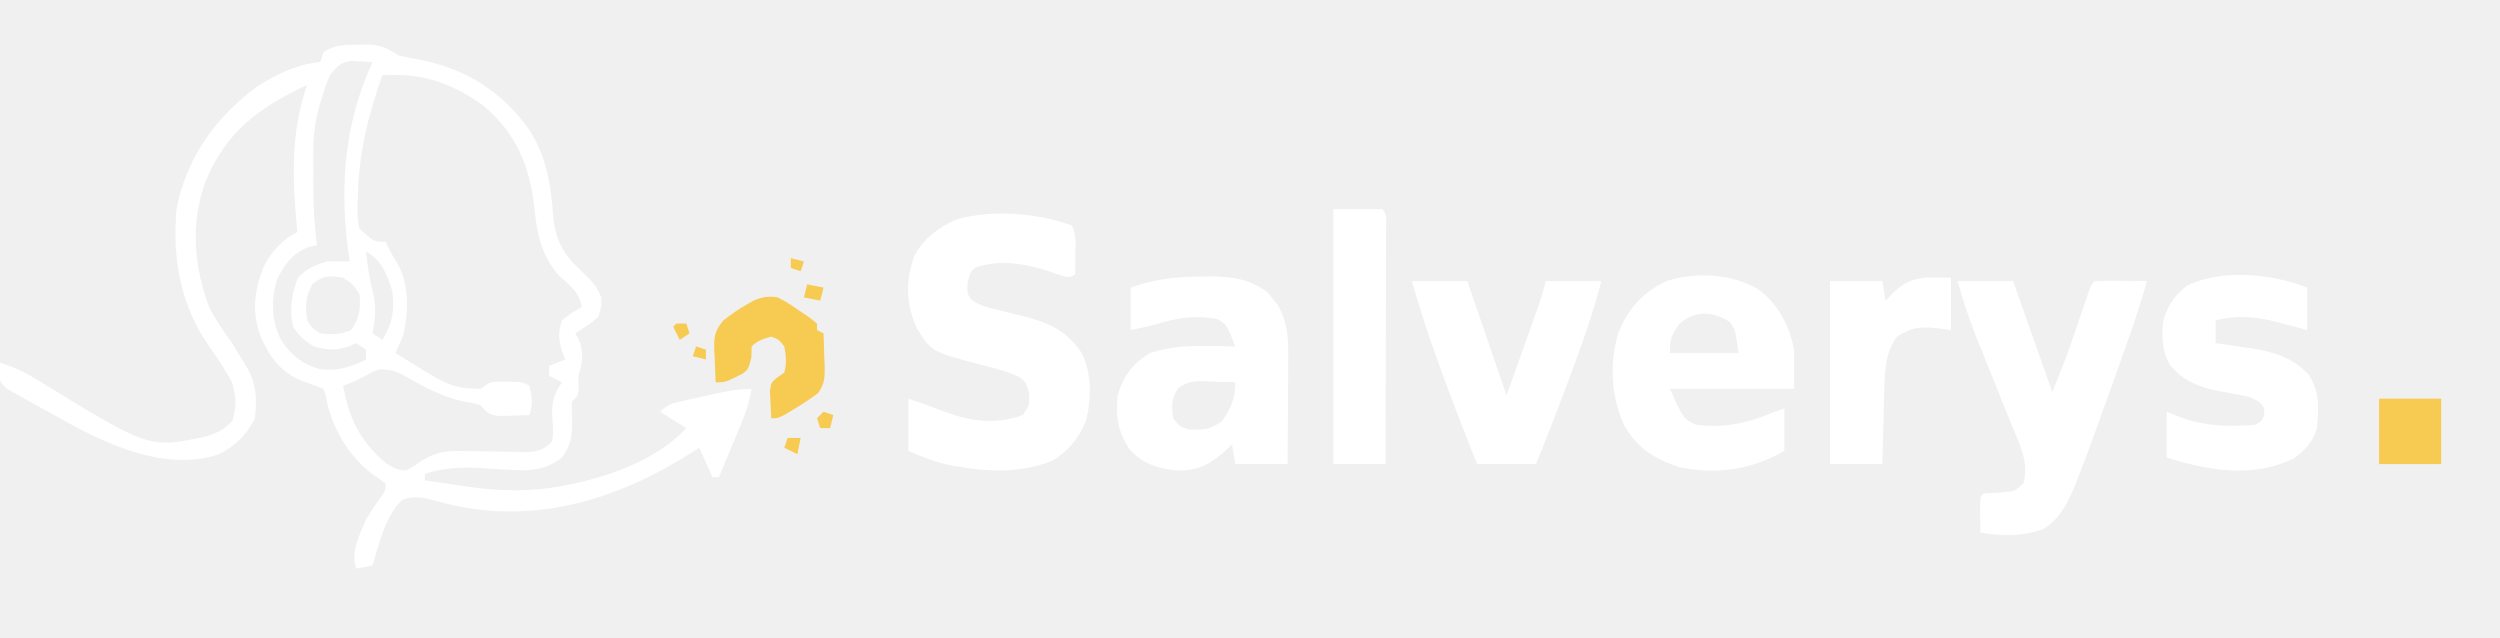
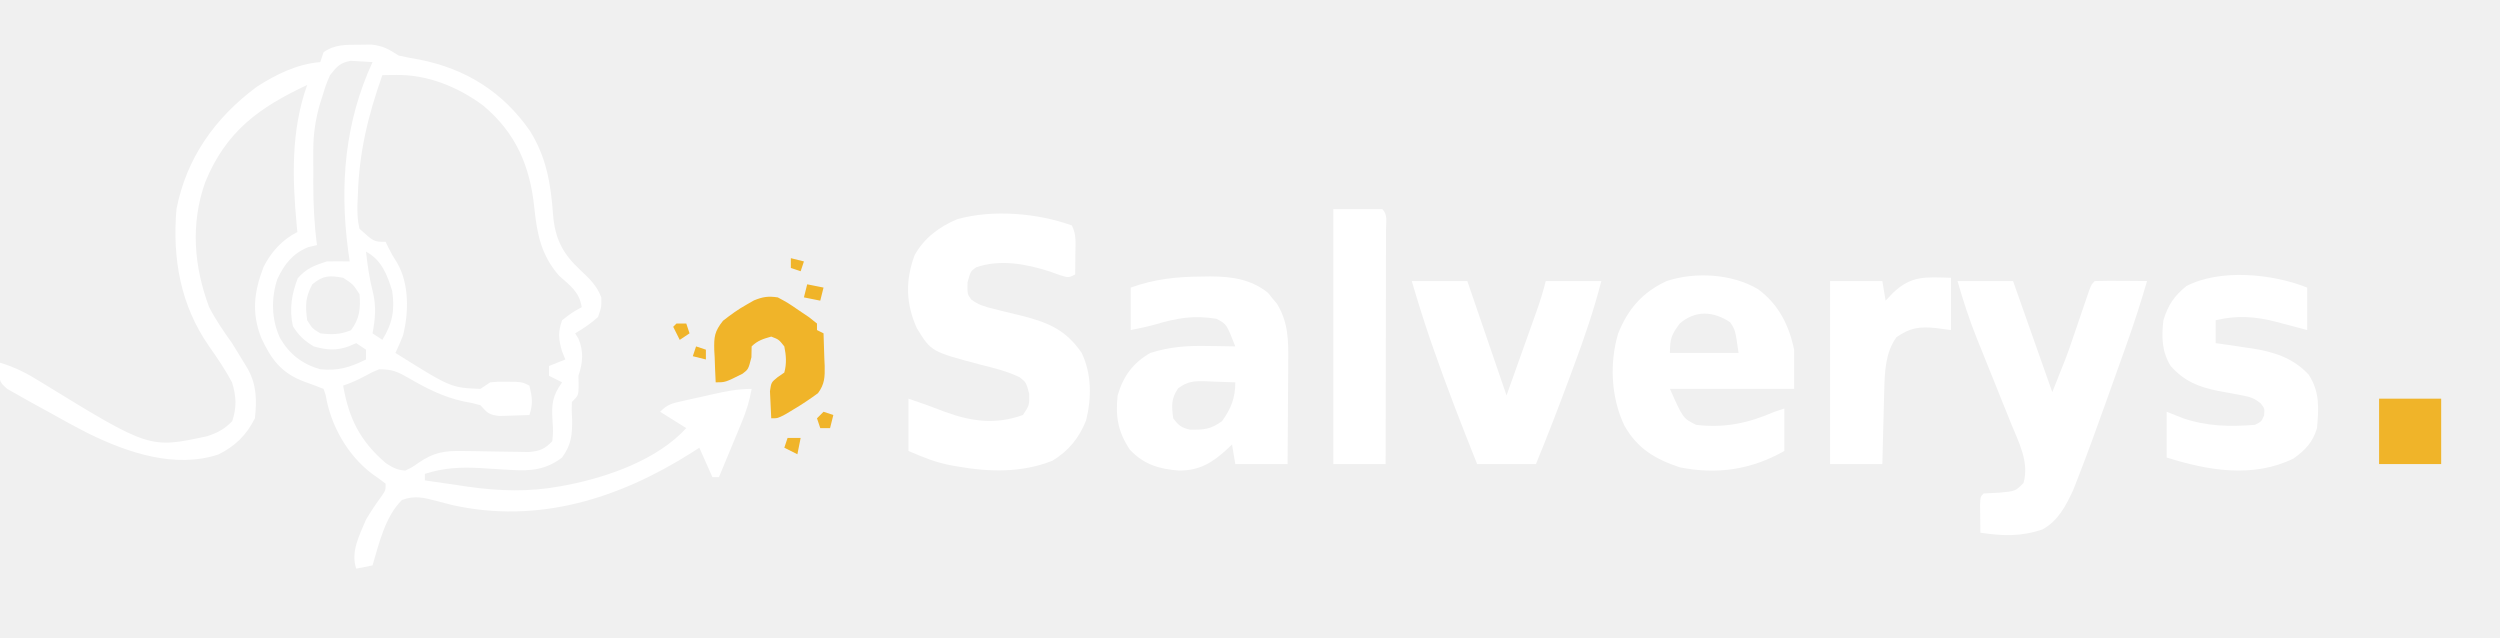
<svg xmlns="http://www.w3.org/2000/svg" version="1.1" width="765" height="195" viewBox="0 0 765 195">
  <path d="M0 0 C1.205 -0.017 2.411 -0.034 3.652 -0.051 C7.353 0.343 8.969 1.353 12.062 3.312 C14.193 3.802 16.342 4.213 18.5 4.562 C32.678 7.395 43.93 14.445 52.234 26.379 C57.287 34.486 58.615 42.569 59.292 51.944 C59.886 59.293 62.169 63.85 67.625 68.938 C70.43 71.563 72.683 73.685 74.062 77.312 C74.125 80.25 74.125 80.25 73.062 83.312 C70.905 85.289 68.578 86.828 66.062 88.312 C66.392 88.849 66.722 89.385 67.062 89.938 C68.735 93.909 68.406 97.283 67.062 101.312 C67.073 101.818 67.073 101.818 67.125 104.375 C67.062 107.312 67.062 107.312 65.062 109.312 C64.973 111.703 64.973 111.703 65.125 114.562 C65.199 119.281 64.916 122.377 62.062 126.312 C57.219 130.009 52.549 130.504 46.605 130.121 C45.575 130.064 44.544 130.006 43.482 129.947 C41.339 129.816 39.196 129.681 37.053 129.541 C30.911 129.208 25.938 129.449 20.062 131.312 C20.062 131.972 20.062 132.632 20.062 133.312 C23.498 133.825 26.936 134.32 30.375 134.812 C31.332 134.956 32.289 135.099 33.275 135.246 C42.787 136.591 51.969 136.883 61.438 135.125 C62.162 134.992 62.887 134.859 63.634 134.722 C76.215 132.245 91.258 126.961 100.062 117.312 C97.422 115.662 94.782 114.013 92.062 112.312 C94.422 109.953 95.713 109.746 98.93 109.023 C99.898 108.804 100.866 108.585 101.863 108.359 C102.878 108.138 103.892 107.916 104.938 107.688 C105.944 107.458 106.951 107.229 107.988 106.992 C112.151 106.063 115.775 105.312 120.062 105.312 C119.436 108.977 118.42 112.183 116.996 115.613 C116.593 116.59 116.19 117.566 115.775 118.572 C115.355 119.58 114.934 120.587 114.5 121.625 C114.288 122.138 114.288 122.138 113.213 124.736 C112.167 127.263 111.117 129.789 110.062 132.312 C109.403 132.312 108.743 132.312 108.062 132.312 C107.403 130.827 107.403 130.827 104.062 123.312 C103.275 123.82 102.487 124.328 101.676 124.852 C79.428 138.911 54.653 146.741 28.335 140.831 C26.815 140.453 25.298 140.059 23.786 139.648 C19.883 138.596 16.915 137.838 13.062 139.312 C7.889 144.43 6.078 152.557 4.062 159.312 C2.413 159.643 0.762 159.972 -0.938 160.312 C-2.672 155.109 0.007 150.213 2.062 145.312 C3.558 142.78 5.142 140.417 6.891 138.055 C8.062 136.312 8.062 136.312 8.062 134.312 C6.723 133.265 5.339 132.275 3.938 131.312 C-3.57 125.635 -8.763 116.532 -10.285 107.176 C-10.5 106.561 -10.716 105.946 -10.938 105.312 C-12.86 104.55 -14.788 103.798 -16.746 103.133 C-23.79 100.496 -26.865 96.435 -29.992 89.715 C-33.011 82.044 -32.208 75.582 -29.285 67.977 C-26.982 63.423 -23.536 59.612 -18.938 57.312 C-18.974 56.955 -18.974 56.955 -19.156 55.145 C-20.499 40.725 -20.899 26.134 -15.938 12.312 C-30.604 19.188 -40.772 26.451 -47.16 42.105 C-51.65 54.853 -50.631 67.734 -45.938 80.312 C-43.911 84.229 -41.496 87.729 -38.938 91.312 C-37.794 93.135 -36.668 94.968 -35.562 96.812 C-35.08 97.607 -34.598 98.401 -34.102 99.219 C-31.407 104.065 -31.33 108.902 -31.938 114.312 C-34.497 119.431 -37.997 122.869 -43.141 125.395 C-56.368 129.736 -70.795 124.859 -82.711 119.035 C-86.769 116.977 -90.754 114.805 -94.715 112.566 C-96.808 111.386 -98.917 110.24 -101.031 109.098 C-102.231 108.422 -103.429 107.744 -104.625 107.062 C-105.66 106.48 -106.695 105.897 -107.762 105.297 C-109.938 103.312 -109.938 103.312 -110.27 100.078 C-110.16 99.165 -110.05 98.253 -109.938 97.312 C-105.164 98.691 -101.231 100.803 -97.062 103.438 C-64.187 123.6 -64.187 123.6 -46.582 119.805 C-43.406 118.798 -41.196 117.579 -38.875 115.188 C-37.477 110.9 -37.618 107.625 -38.938 103.312 C-40.994 99.447 -43.421 95.892 -45.938 92.312 C-54.729 79.712 -57.22 65.432 -55.938 50.312 C-52.879 34.619 -44.106 22.311 -31.332 12.848 C-25.437 9.068 -18.997 5.885 -11.938 5.312 C-11.607 4.322 -11.277 3.333 -10.938 2.312 C-7.518 -0.139 -4.101 0.013 0 0 Z M-8.938 9.312 C-10.168 12.152 -10.168 12.152 -11.125 15.25 C-11.449 16.27 -11.772 17.289 -12.105 18.34 C-13.421 23.041 -14.065 27.282 -14.07 32.172 C-14.072 33.288 -14.073 34.405 -14.074 35.555 C-14.07 36.712 -14.066 37.87 -14.062 39.062 C-14.066 40.205 -14.07 41.347 -14.074 42.523 C-14.067 48.872 -13.781 55.02 -12.938 61.312 C-13.824 61.519 -14.711 61.725 -15.625 61.938 C-20.386 63.914 -22.87 67.05 -25.055 71.68 C-27.036 77.589 -26.875 84.074 -24.25 89.75 C-21.374 94.702 -17.452 97.737 -11.938 99.312 C-6.324 99.832 -2.872 98.729 2.062 96.312 C2.062 95.323 2.062 94.332 2.062 93.312 C1.567 92.983 1.567 92.983 -0.938 91.312 C-1.659 91.622 -2.381 91.931 -3.125 92.25 C-6.976 93.705 -10.003 93.412 -13.938 92.312 C-16.885 90.519 -18.486 89.031 -20.312 86.125 C-21.448 81.016 -20.707 76.28 -18.812 71.438 C-16.173 68.446 -13.723 67.511 -9.938 66.312 C-7.605 66.266 -5.27 66.259 -2.938 66.312 C-3.093 65.199 -3.249 64.085 -3.41 62.938 C-6.027 43.018 -4.451 23.744 4.062 5.312 C2.648 5.204 1.23 5.127 -0.188 5.062 C-0.976 5.016 -1.765 4.97 -2.578 4.922 C-5.873 5.467 -6.9 6.704 -8.938 9.312 Z M7.062 9.312 C2.665 21.749 -0.081 32.979 -0.438 46.25 C-0.48 47.175 -0.523 48.1 -0.568 49.053 C-0.593 51.612 -0.546 53.826 0.062 56.312 C4.484 60.312 4.484 60.312 8.062 60.312 C8.331 60.869 8.599 61.426 8.875 62 C10.062 64.312 10.062 64.312 11.625 66.812 C15.291 73.188 15.177 81.95 13.391 88.941 C12.699 90.766 11.893 92.547 11.062 94.312 C28.05 104.952 28.05 104.952 37.062 105.312 C38.053 104.653 39.042 103.993 40.062 103.312 C42.473 103.082 42.473 103.082 45.125 103.125 C46.003 103.131 46.881 103.138 47.785 103.145 C50.062 103.312 50.062 103.312 52.062 104.312 C52.913 107.869 53.232 109.805 52.062 113.312 C50.126 113.394 48.188 113.452 46.25 113.5 C45.171 113.535 44.092 113.57 42.98 113.605 C39.606 113.267 39.258 112.692 37.062 110.312 C34.672 109.645 34.672 109.645 31.812 109.125 C25.6 107.731 20.592 105.181 15.14 102.005 C11.727 100.048 10.107 99.312 6.062 99.312 C4.027 100.152 4.027 100.152 2 101.25 C-0.346 102.506 -2.394 103.465 -4.938 104.312 C-3.176 114.4 0.259 121.295 8.098 128 C10.202 129.406 11.538 130.106 14.062 130.312 C16.098 129.352 16.098 129.352 18.125 127.938 C22.834 124.702 26.058 124.206 31.777 124.32 C33.117 124.338 34.456 124.355 35.795 124.371 C37.9 124.402 40.004 124.438 42.108 124.484 C44.144 124.526 46.179 124.55 48.215 124.57 C49.432 124.592 50.648 124.614 51.902 124.637 C55.317 124.286 56.711 123.781 59.062 121.312 C59.348 118.352 59.348 118.352 59.125 114.938 C58.811 109.978 59.126 107.385 62.062 103.312 C61.403 102.983 61.403 102.983 58.062 101.312 C58.062 100.323 58.062 99.332 58.062 98.312 C59.712 97.653 61.362 96.993 63.062 96.312 C62.712 95.446 62.361 94.58 62 93.688 C60.952 89.914 60.777 88.008 62.062 84.312 C65.125 81.938 65.125 81.938 68.062 80.312 C67.371 75.648 64.547 73.721 61.168 70.703 C55.685 64.478 54.389 57.944 53.562 49.875 C52.252 37.133 47.925 26.987 37.938 18.625 C30.209 12.9 20.931 9.106 11.25 9.25 C10.46 9.259 9.67 9.268 8.855 9.277 C8.56 9.283 8.56 9.283 7.062 9.312 Z M2.062 63.312 C2.529 67.59 3.115 71.645 4.188 75.812 C5.245 80.282 4.881 83.813 4.062 88.312 C5.053 88.972 6.043 89.632 7.062 90.312 C10.177 85.251 10.928 81.105 10.062 75.312 C8.537 70.36 6.837 65.87 2.062 63.312 Z M-14.375 73.312 C-16.535 77.46 -16.529 79.658 -15.938 84.312 C-14.375 86.812 -14.375 86.812 -11.938 88.312 C-8.364 88.759 -5.918 88.699 -2.562 87.375 C0.071 84.033 0.48 80.499 0.062 76.312 C-1.938 73.25 -1.938 73.25 -4.938 71.312 C-9.193 70.566 -11.002 70.545 -14.375 73.312 Z " fill="#FFFFFF" transform="translate(109.9375,13.6875)" />
  <path d="M0 0 C1.442 2.884 1.094 5.417 1.062 8.625 C1.053 9.814 1.044 11.002 1.035 12.227 C1.024 13.142 1.012 14.057 1 15 C-1 16 -1 16 -3.582 15.223 C-4.115 15.031 -4.115 15.031 -6.812 14.062 C-13.982 11.76 -21.995 10.25 -29.312 12.809 C-31 14 -31 14 -31.938 17.438 C-32 21 -32 21 -30.81 22.631 C-28.607 24.297 -26.787 24.815 -24.105 25.465 C-23.15 25.708 -22.194 25.951 -21.209 26.201 C-19.207 26.689 -17.204 27.176 -15.201 27.662 C-7.23 29.691 -1.802 31.969 3 39 C6.075 45.426 6.045 52.777 4.348 59.637 C2.219 65.017 -1.024 69.001 -6 72 C-15.439 75.698 -25.121 75.466 -34.938 73.75 C-35.286 73.689 -35.286 73.689 -37.05 73.382 C-41.877 72.441 -45.236 71.042 -50 69 C-50 63.72 -50 58.44 -50 53 C-46.17 54.277 -42.491 55.59 -38.75 57.062 C-30.541 60.036 -23.315 60.97 -15 58 C-13 55 -13 55 -13.062 51.5 C-14 48 -14 48 -16.008 46.43 C-19.844 44.597 -23.698 43.643 -27.812 42.625 C-43.067 38.58 -43.067 38.58 -47.438 31.438 C-50.809 24.021 -51.002 16.853 -48.164 9.176 C-45.346 3.909 -40.516 0.339 -35.062 -1.938 C-24.202 -4.958 -10.484 -3.809 0 0 Z " fill="#FFFFFF" transform="translate(328,69)" />
  <path d="M0 0 C0.445 -0.007 0.445 -0.007 2.698 -0.041 C9.246 0.003 15.042 0.767 20.336 4.988 C20.782 5.549 21.228 6.11 21.688 6.688 C22.149 7.241 22.61 7.794 23.086 8.363 C26.539 14.027 26.584 19.515 26.508 25.93 C26.505 26.831 26.502 27.733 26.499 28.662 C26.488 31.525 26.463 34.387 26.438 37.25 C26.427 39.198 26.418 41.146 26.41 43.094 C26.388 47.854 26.354 52.615 26.312 57.375 C21.032 57.375 15.752 57.375 10.312 57.375 C10.148 56.385 10.148 56.385 9.312 51.375 C8.888 51.785 8.464 52.195 8.027 52.617 C3.441 56.831 -0.425 59.39 -6.918 59.367 C-12.979 58.9 -17.646 57.53 -21.938 53 C-25.6 47.506 -26.383 42.888 -25.688 36.375 C-23.999 30.514 -20.978 26.399 -15.688 23.375 C-9.735 21.48 -4.401 21.118 1.812 21.25 C2.224 21.255 2.224 21.255 4.305 21.277 C6.307 21.301 8.31 21.336 10.312 21.375 C7.656 14.555 7.656 14.555 4.562 12.938 C-2.231 11.762 -7.512 12.685 -14.039 14.621 C-16.555 15.337 -19.123 15.862 -21.688 16.375 C-21.688 12.085 -21.688 7.795 -21.688 3.375 C-14.372 0.755 -7.705 0.048 0 0 Z M-7.145 34.168 C-9.369 37.35 -9.169 39.588 -8.688 43.375 C-7.114 45.488 -6.188 46.263 -3.602 46.844 C0.657 46.902 2.703 46.816 6.25 44.25 C9.034 40.369 10.312 37.158 10.312 32.375 C7.895 32.267 5.482 32.188 3.062 32.125 C2.381 32.091 1.699 32.058 0.996 32.023 C-2.444 31.957 -4.332 32.115 -7.145 34.168 Z " fill="#FFFFFF" transform="translate(367.6875,84.625)" />
  <path d="M0 0 C6.24 4.628 9.422 10.963 10.98 18.469 C10.98 22.429 10.98 26.389 10.98 30.469 C-1.56 30.469 -14.1 30.469 -27.02 30.469 C-23.02 39.469 -23.02 39.469 -19.02 41.469 C-10.201 42.509 -3.07 40.961 4.98 37.469 C5.97 37.139 6.96 36.809 7.98 36.469 C7.98 40.759 7.98 45.049 7.98 49.469 C-2.134 55.194 -12.558 56.761 -24.02 54.469 C-31.576 51.95 -37.015 48.702 -40.973 41.672 C-45.025 33.144 -45.568 22.706 -42.895 13.594 C-39.867 5.996 -35.419 0.894 -28.02 -2.531 C-19.256 -5.433 -7.866 -4.743 0 0 Z M-24.02 10.469 C-26.558 13.882 -27.02 15.108 -27.02 19.469 C-20.09 19.469 -13.16 19.469 -6.02 19.469 C-7.02 12.469 -7.02 12.469 -8.582 10.094 C-13.735 6.658 -19.184 6.324 -24.02 10.469 Z " fill="#FFFFFF" transform="translate(538.0195,88.53125)" />
  <path d="M0 0 C5.61 0 11.22 0 17 0 C20.96 11.22 24.92 22.44 29 34 C33.492 22.771 33.492 22.771 35.105 18.027 C35.449 17.026 35.793 16.025 36.146 14.994 C36.852 12.921 37.558 10.848 38.264 8.775 C38.603 7.786 38.943 6.797 39.293 5.777 C39.445 5.33 39.445 5.33 40.216 3.066 C41 1 41 1 42 0 C44.697 -0.073 47.367 -0.092 50.062 -0.062 C50.821 -0.058 51.58 -0.053 52.361 -0.049 C54.241 -0.037 56.12 -0.019 58 0 C56.073 6.622 53.963 13.145 51.637 19.637 C51.322 20.519 51.008 21.402 50.684 22.311 C50.022 24.166 49.359 26.021 48.695 27.875 C47.697 30.662 46.705 33.451 45.713 36.24 C42.822 44.346 39.903 52.442 36.77 60.457 C36.328 61.587 35.887 62.718 35.433 63.882 C33.225 68.686 30.759 73.427 26 76 C19.512 78.238 13.716 78.037 7 77 C6.973 75.188 6.954 73.375 6.938 71.562 C6.926 70.553 6.914 69.544 6.902 68.504 C7 66 7 66 8 65 C9.624 64.895 11.249 64.816 12.875 64.75 C17.699 64.301 17.699 64.301 20.188 61.812 C22.041 55.398 18.688 49.255 16.289 43.359 C15.92 42.437 15.551 41.515 15.171 40.565 C13.995 37.624 12.811 34.687 11.625 31.75 C10.447 28.827 9.271 25.904 8.1 22.978 C7.373 21.162 6.642 19.348 5.906 17.535 C3.595 11.767 1.713 5.974 0 0 Z " fill="#FFFFFF" transform="translate(599,86)" />
  <path d="M0 0 C0 4.29 0 8.58 0 13 C-1.074 12.711 -2.148 12.422 -3.254 12.125 C-4.69 11.75 -6.126 11.375 -7.562 11 C-8.267 10.809 -8.971 10.618 -9.697 10.422 C-15.954 8.807 -21.654 8.462 -28 10 C-28 12.31 -28 14.62 -28 17 C-26.793 17.17 -25.587 17.34 -24.344 17.516 C-22.729 17.76 -21.114 18.005 -19.5 18.25 C-19.104 18.305 -19.104 18.305 -17.102 18.582 C-10.286 19.643 -4.345 21.474 0.438 26.625 C3.875 31.85 3.55 36.866 3 43 C1.729 47.326 -0.527 49.657 -4.188 52.312 C-16.585 58.368 -30.287 56.005 -43 52 C-43 47.38 -43 42.76 -43 38 C-41.329 38.66 -39.659 39.32 -37.938 40 C-30.557 42.489 -23.72 42.602 -16 42 C-14 41 -14 41 -13.188 39.125 C-13 37 -13 37 -14.237 35.431 C-16.236 33.808 -17.504 33.427 -20.02 32.973 C-20.795 32.82 -21.57 32.667 -22.369 32.51 C-23.986 32.214 -25.603 31.919 -27.221 31.627 C-33.186 30.448 -37.678 28.642 -41.812 23.938 C-44.525 19.511 -44.578 15.029 -44 10 C-42.588 5.4 -40.744 2.605 -37 -0.438 C-26.594 -5.857 -10.516 -4.206 0 0 Z " fill="#FFFFFF" transform="translate(706,88)" />
  <path d="M0 0 C5.61 0 11.22 0 17 0 C20.96 11.55 24.92 23.1 29 35 C30.794 29.968 32.589 24.935 34.438 19.75 C35.003 18.168 35.568 16.586 36.15 14.956 C36.599 13.695 37.048 12.433 37.496 11.172 C37.728 10.523 37.961 9.874 38.2 9.206 C39.286 6.146 40.211 3.156 41 0 C46.61 0 52.22 0 58 0 C55.756 8.795 52.85 17.253 49.688 25.75 C49.195 27.084 48.702 28.418 48.21 29.752 C44.949 38.562 41.572 47.312 38 56 C32.06 56 26.12 56 20 56 C15.326 44.304 10.759 32.587 6.625 20.688 C6.304 19.765 5.983 18.843 5.652 17.892 C3.616 11.969 1.766 6.009 0 0 Z " fill="#FFFFFF" transform="translate(432,86)" />
  <path d="M0 0 C4.95 0 9.9 0 15 0 C16.685 1.685 16.12 3.763 16.124 6.011 C16.121 6.727 16.117 7.444 16.114 8.182 C16.114 8.933 16.114 9.684 16.114 10.458 C16.113 12.953 16.105 15.447 16.098 17.941 C16.096 19.666 16.094 21.391 16.093 23.116 C16.09 27.665 16.08 32.214 16.069 36.763 C16.058 41.401 16.054 46.039 16.049 50.678 C16.038 59.785 16.02 68.893 16 78 C10.72 78 5.44 78 0 78 C0 52.26 0 26.52 0 0 Z " fill="#FFFFFF" transform="translate(408,64)" />
  <path d="M0 0 C0 5.28 0 10.56 0 16 C-0.773 15.897 -0.773 15.897 -4.688 15.375 C-9.647 14.885 -12.573 15.292 -16.688 18.188 C-20.051 22.833 -20.271 28.697 -20.414 34.246 C-20.433 34.902 -20.453 35.558 -20.473 36.234 C-20.532 38.302 -20.579 40.369 -20.625 42.438 C-20.663 43.851 -20.702 45.264 -20.742 46.678 C-20.839 50.118 -20.919 53.559 -21 57 C-26.28 57 -31.56 57 -37 57 C-37 38.52 -37 20.04 -37 1 C-31.72 1 -26.44 1 -21 1 C-20.67 2.98 -20.34 4.96 -20 7 C-19.258 6.216 -18.515 5.433 -17.75 4.625 C-12.044 -0.822 -7.669 -0.183 0 0 Z " fill="#FFFFFF" transform="translate(597,85)" />
-   <path d="M0 0 C3.113 1.68 3.113 1.68 6.312 3.875 C7.381 4.594 8.45 5.314 9.551 6.055 C9.955 6.376 9.955 6.376 12 8 C12 8.66 12 9.32 12 10 C12.66 10.33 13.32 10.66 14 11 C14.108 13.584 14.187 16.164 14.25 18.75 C14.267 19.115 14.267 19.115 14.352 20.961 C14.414 24.388 14.362 26.506 12.305 29.312 C9.882 31.086 7.46 32.722 4.875 34.25 C4.441 34.51 4.441 34.51 2.242 35.828 C0 37 0 37 -2 37 C-2.108 35.231 -2.186 33.459 -2.25 31.688 C-2.296 30.701 -2.343 29.715 -2.391 28.699 C-2 26 -2 26 -0.016 24.395 C0.65 23.934 1.315 23.474 2 23 C2.748 20.273 2.567 17.759 2 15 C0.312 12.875 0.312 12.875 -2 12 C-4.393 12.668 -6.221 13.221 -8 15 C-8.021 16.093 -8.041 17.186 -8.062 18.312 C-9 22 -9 22 -10.773 23.352 C-16.051 26 -16.051 26 -19 26 C-19.136 23.436 -19.234 20.879 -19.312 18.312 C-19.354 17.591 -19.396 16.87 -19.439 16.127 C-19.533 12.038 -19.38 10.482 -16.762 7.156 C-14.387 5.302 -12.131 3.647 -9.5 2.188 C-9.134 1.978 -9.134 1.978 -7.281 0.918 C-4.523 -0.192 -2.954 -0.428 0 0 Z " fill="#F7CA52" transform="translate(238,91)" />
-   <path d="M0 0 C6.27 0 12.54 0 19 0 C19 6.6 19 13.2 19 20 C12.73 20 6.46 20 0 20 C0 13.4 0 6.8 0 0 Z " fill="#F7CA52" transform="translate(728,122)" />
-   <path d="M0 0 C1.65 0.33 3.3 0.66 5 1 C4.67 2.32 4.34 3.64 4 5 C2.35 4.67 0.7 4.34 -1 4 C-0.67 2.68 -0.34 1.36 0 0 Z " fill="#F7CA52" transform="translate(247,87)" />
-   <path d="M0 0 C1.32 0 2.64 0 4 0 C3.67 1.65 3.34 3.3 3 5 C1.68 4.34 0.36 3.68 -1 3 C-0.67 2.01 -0.34 1.02 0 0 Z " fill="#F7CA52" transform="translate(241,134)" />
-   <path d="M0 0 C0.99 0.33 1.98 0.66 3 1 C2.67 2.32 2.34 3.64 2 5 C1.01 5 0.02 5 -1 5 C-1.33 4.01 -1.66 3.02 -2 2 C-1.34 1.34 -0.68 0.68 0 0 Z " fill="#F7CA52" transform="translate(252,126)" />
-   <path d="M0 0 C0.99 0 1.98 0 3 0 C3.33 0.99 3.66 1.98 4 3 C3.01 3.66 2.02 4.32 1 5 C0.34 3.68 -0.32 2.36 -1 1 C-0.67 0.67 -0.34 0.34 0 0 Z " fill="#F7CA52" transform="translate(207,99)" />
-   <path d="M0 0 C0.99 0.33 1.98 0.66 3 1 C3 1.99 3 2.98 3 4 C1.68 3.67 0.36 3.34 -1 3 C-0.67 2.01 -0.34 1.02 0 0 Z " fill="#F7CA52" transform="translate(213,106)" />
-   <path d="M0 0 C1.32 0.33 2.64 0.66 4 1 C3.67 1.99 3.34 2.98 3 4 C2.01 3.67 1.02 3.34 0 3 C0 2.01 0 1.02 0 0 Z " fill="#F7CA52" transform="translate(242,79)" />
+   <path d="M0 0 C3.113 1.68 3.113 1.68 6.312 3.875 C7.381 4.594 8.45 5.314 9.551 6.055 C9.955 6.376 9.955 6.376 12 8 C12 8.66 12 9.32 12 10 C12.66 10.33 13.32 10.66 14 11 C14.108 13.584 14.187 16.164 14.25 18.75 C14.267 19.115 14.267 19.115 14.352 20.961 C14.414 24.388 14.362 26.506 12.305 29.312 C9.882 31.086 7.46 32.722 4.875 34.25 C4.441 34.51 4.441 34.51 2.242 35.828 C0 37 0 37 -2 37 C-2.108 35.231 -2.186 33.459 -2.25 31.688 C-2.296 30.701 -2.343 29.715 -2.391 28.699 C-2 26 -2 26 -0.016 24.395 C0.65 23.934 1.315 23.474 2 23 C2.748 20.273 2.567 17.759 2 15 C0.312 12.875 0.312 12.875 -2 12 C-4.393 12.668 -6.221 13.221 -8 15 C-8.021 16.093 -8.041 17.186 -8.062 18.312 C-9 22 -9 22 -10.773 23.352 C-16.051 26 -16.051 26 -19 26 C-19.136 23.436 -19.234 20.879 -19.312 18.312 C-19.354 17.591 -19.396 16.87 -19.439 16.127 C-19.533 12.038 -19.38 10.482 -16.762 7.156 C-14.387 5.302 -12.131 3.647 -9.5 2.188 C-9.134 1.978 -9.134 1.978 -7.281 0.918 C-4.523 -0.192 -2.954 -0.428 0 0 Z " fill="#F0B429" transform="translate(238,91)" />
+   <path d="M0 0 C6.27 0 12.54 0 19 0 C19 6.6 19 13.2 19 20 C12.73 20 6.46 20 0 20 C0 13.4 0 6.8 0 0 Z " fill="#F0B429" transform="translate(728,122)" />
+   <path d="M0 0 C1.65 0.33 3.3 0.66 5 1 C4.67 2.32 4.34 3.64 4 5 C2.35 4.67 0.7 4.34 -1 4 C-0.67 2.68 -0.34 1.36 0 0 Z " fill="#F0B429" transform="translate(247,87)" />
+   <path d="M0 0 C1.32 0 2.64 0 4 0 C3.67 1.65 3.34 3.3 3 5 C1.68 4.34 0.36 3.68 -1 3 C-0.67 2.01 -0.34 1.02 0 0 Z " fill="#F0B429" transform="translate(241,134)" />
+   <path d="M0 0 C0.99 0.33 1.98 0.66 3 1 C2.67 2.32 2.34 3.64 2 5 C1.01 5 0.02 5 -1 5 C-1.33 4.01 -1.66 3.02 -2 2 C-1.34 1.34 -0.68 0.68 0 0 Z " fill="#F0B429" transform="translate(252,126)" />
+   <path d="M0 0 C0.99 0 1.98 0 3 0 C3.33 0.99 3.66 1.98 4 3 C3.01 3.66 2.02 4.32 1 5 C0.34 3.68 -0.32 2.36 -1 1 C-0.67 0.67 -0.34 0.34 0 0 Z " fill="#F0B429" transform="translate(207,99)" />
+   <path d="M0 0 C0.99 0.33 1.98 0.66 3 1 C3 1.99 3 2.98 3 4 C1.68 3.67 0.36 3.34 -1 3 C-0.67 2.01 -0.34 1.02 0 0 Z " fill="#F0B429" transform="translate(213,106)" />
+   <path d="M0 0 C1.32 0.33 2.64 0.66 4 1 C3.67 1.99 3.34 2.98 3 4 C2.01 3.67 1.02 3.34 0 3 C0 2.01 0 1.02 0 0 Z " fill="#F0B429" transform="translate(242,79)" />
</svg>
